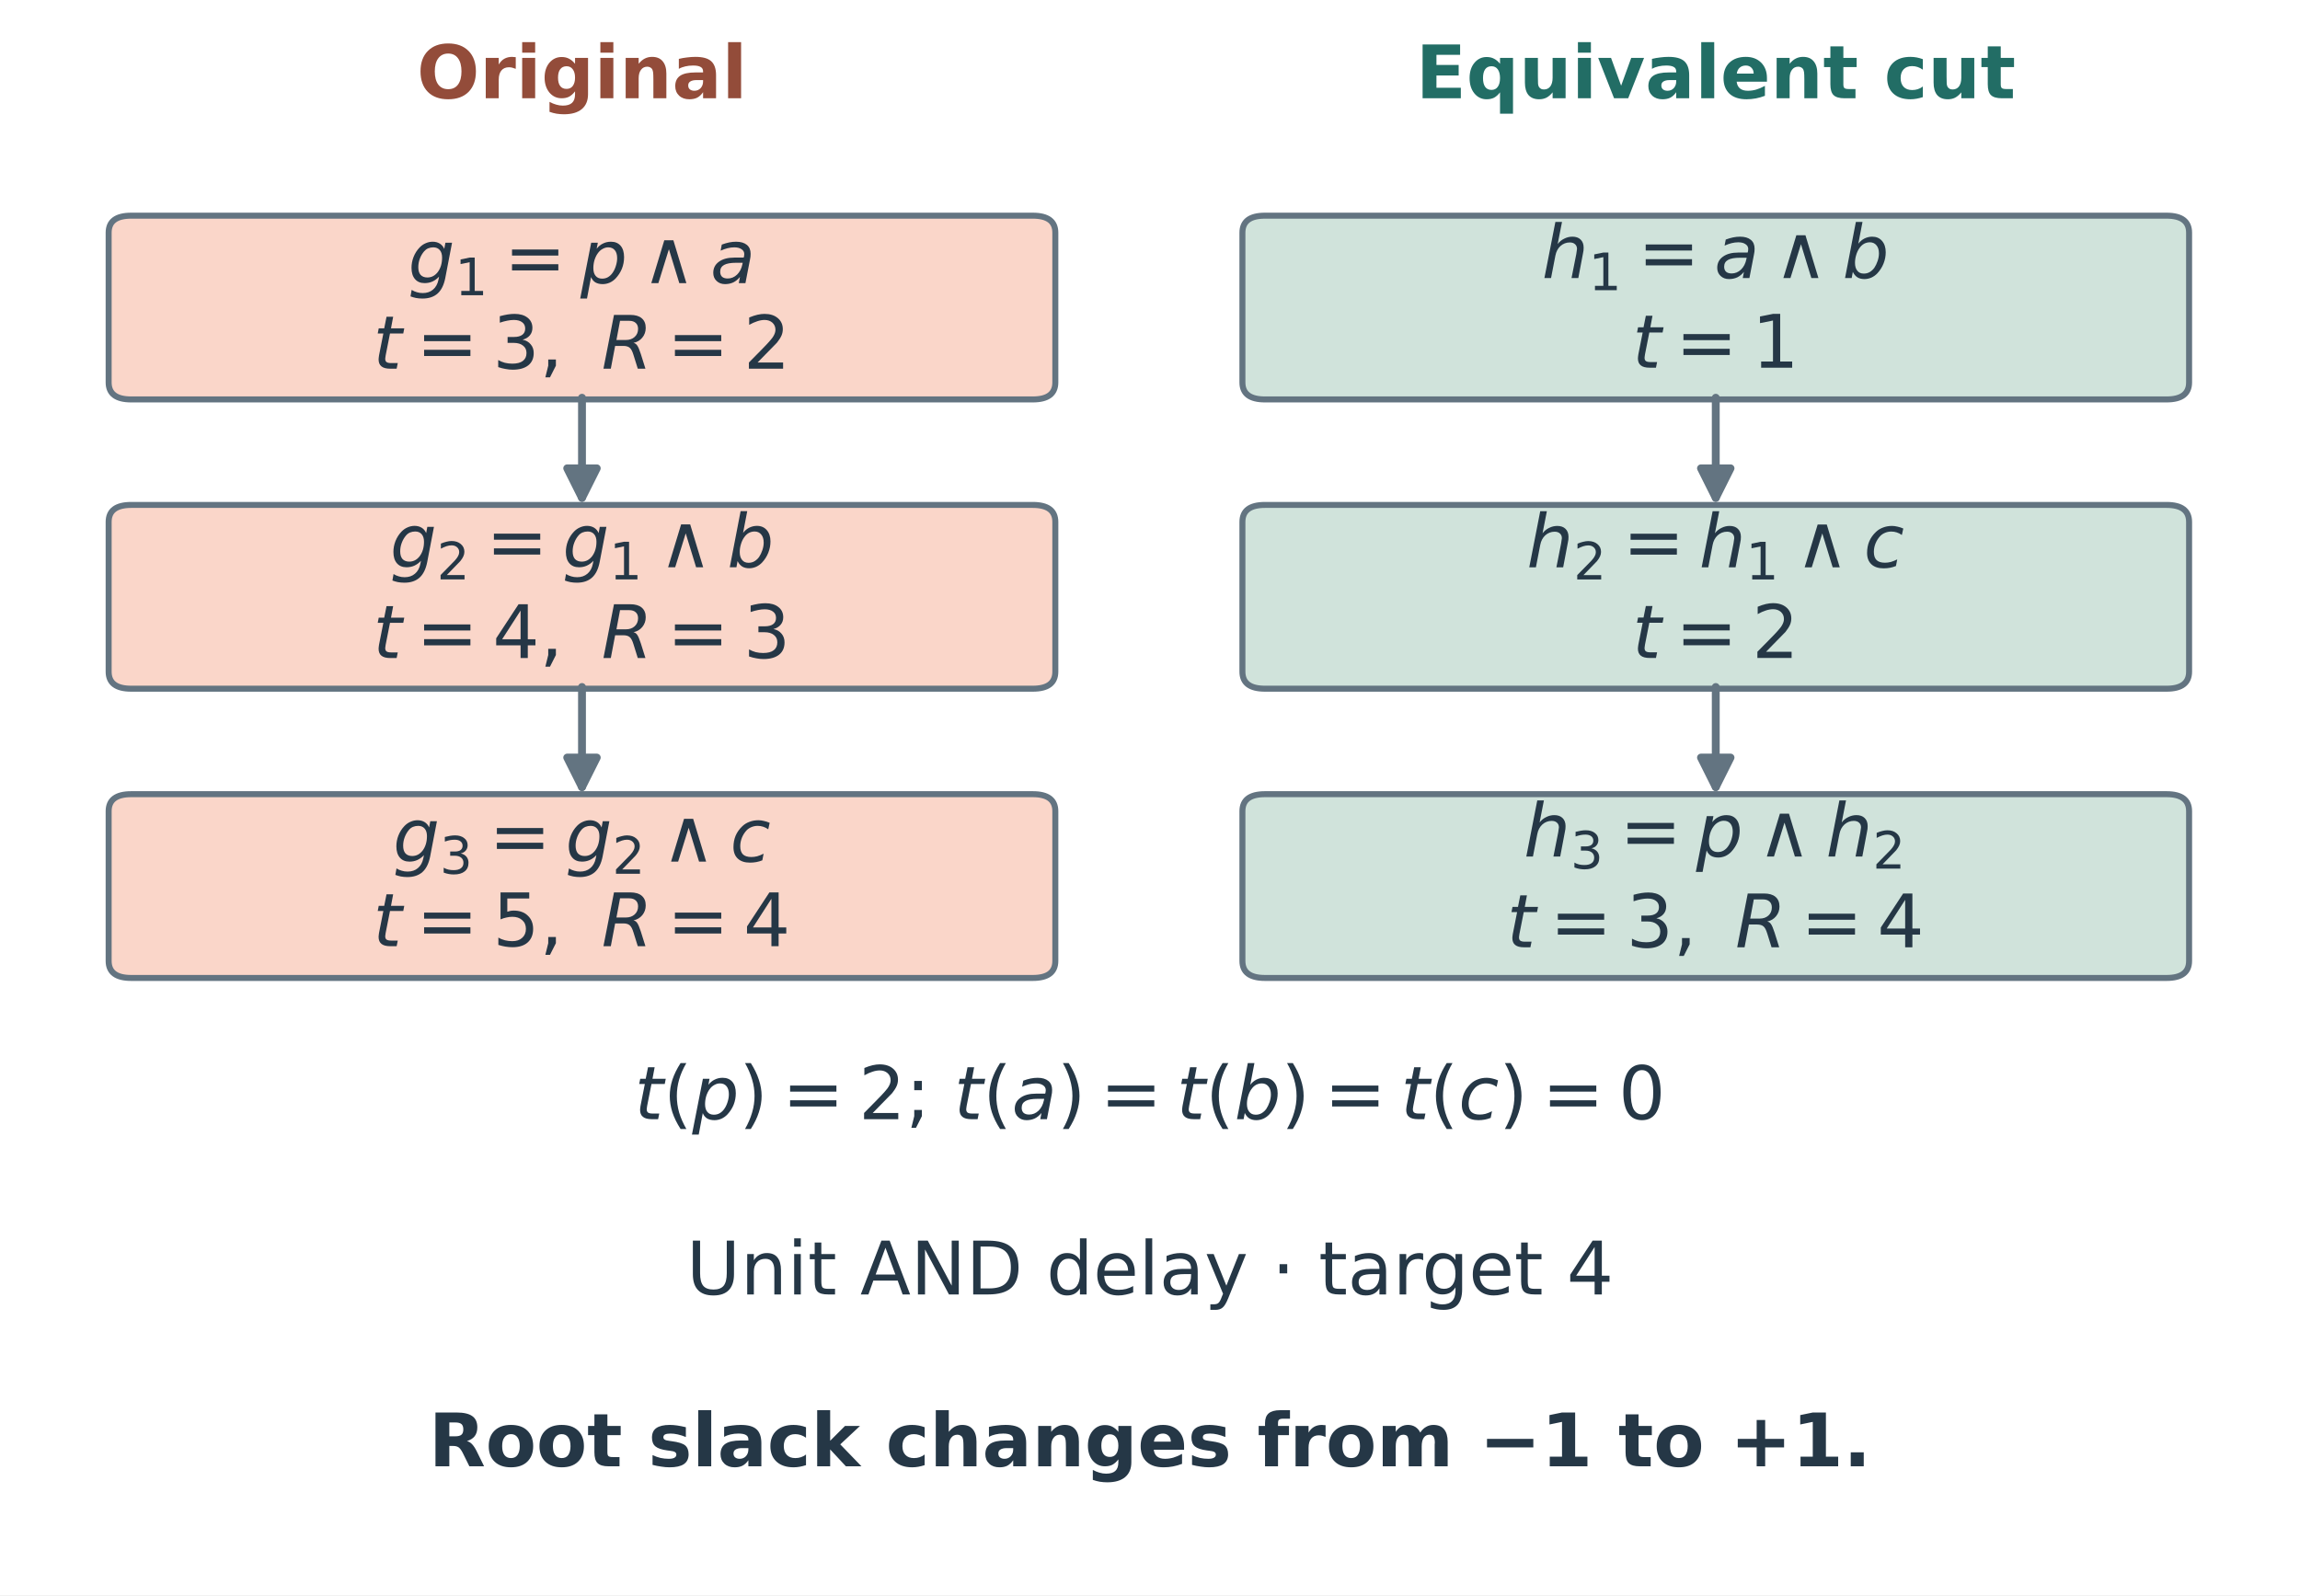
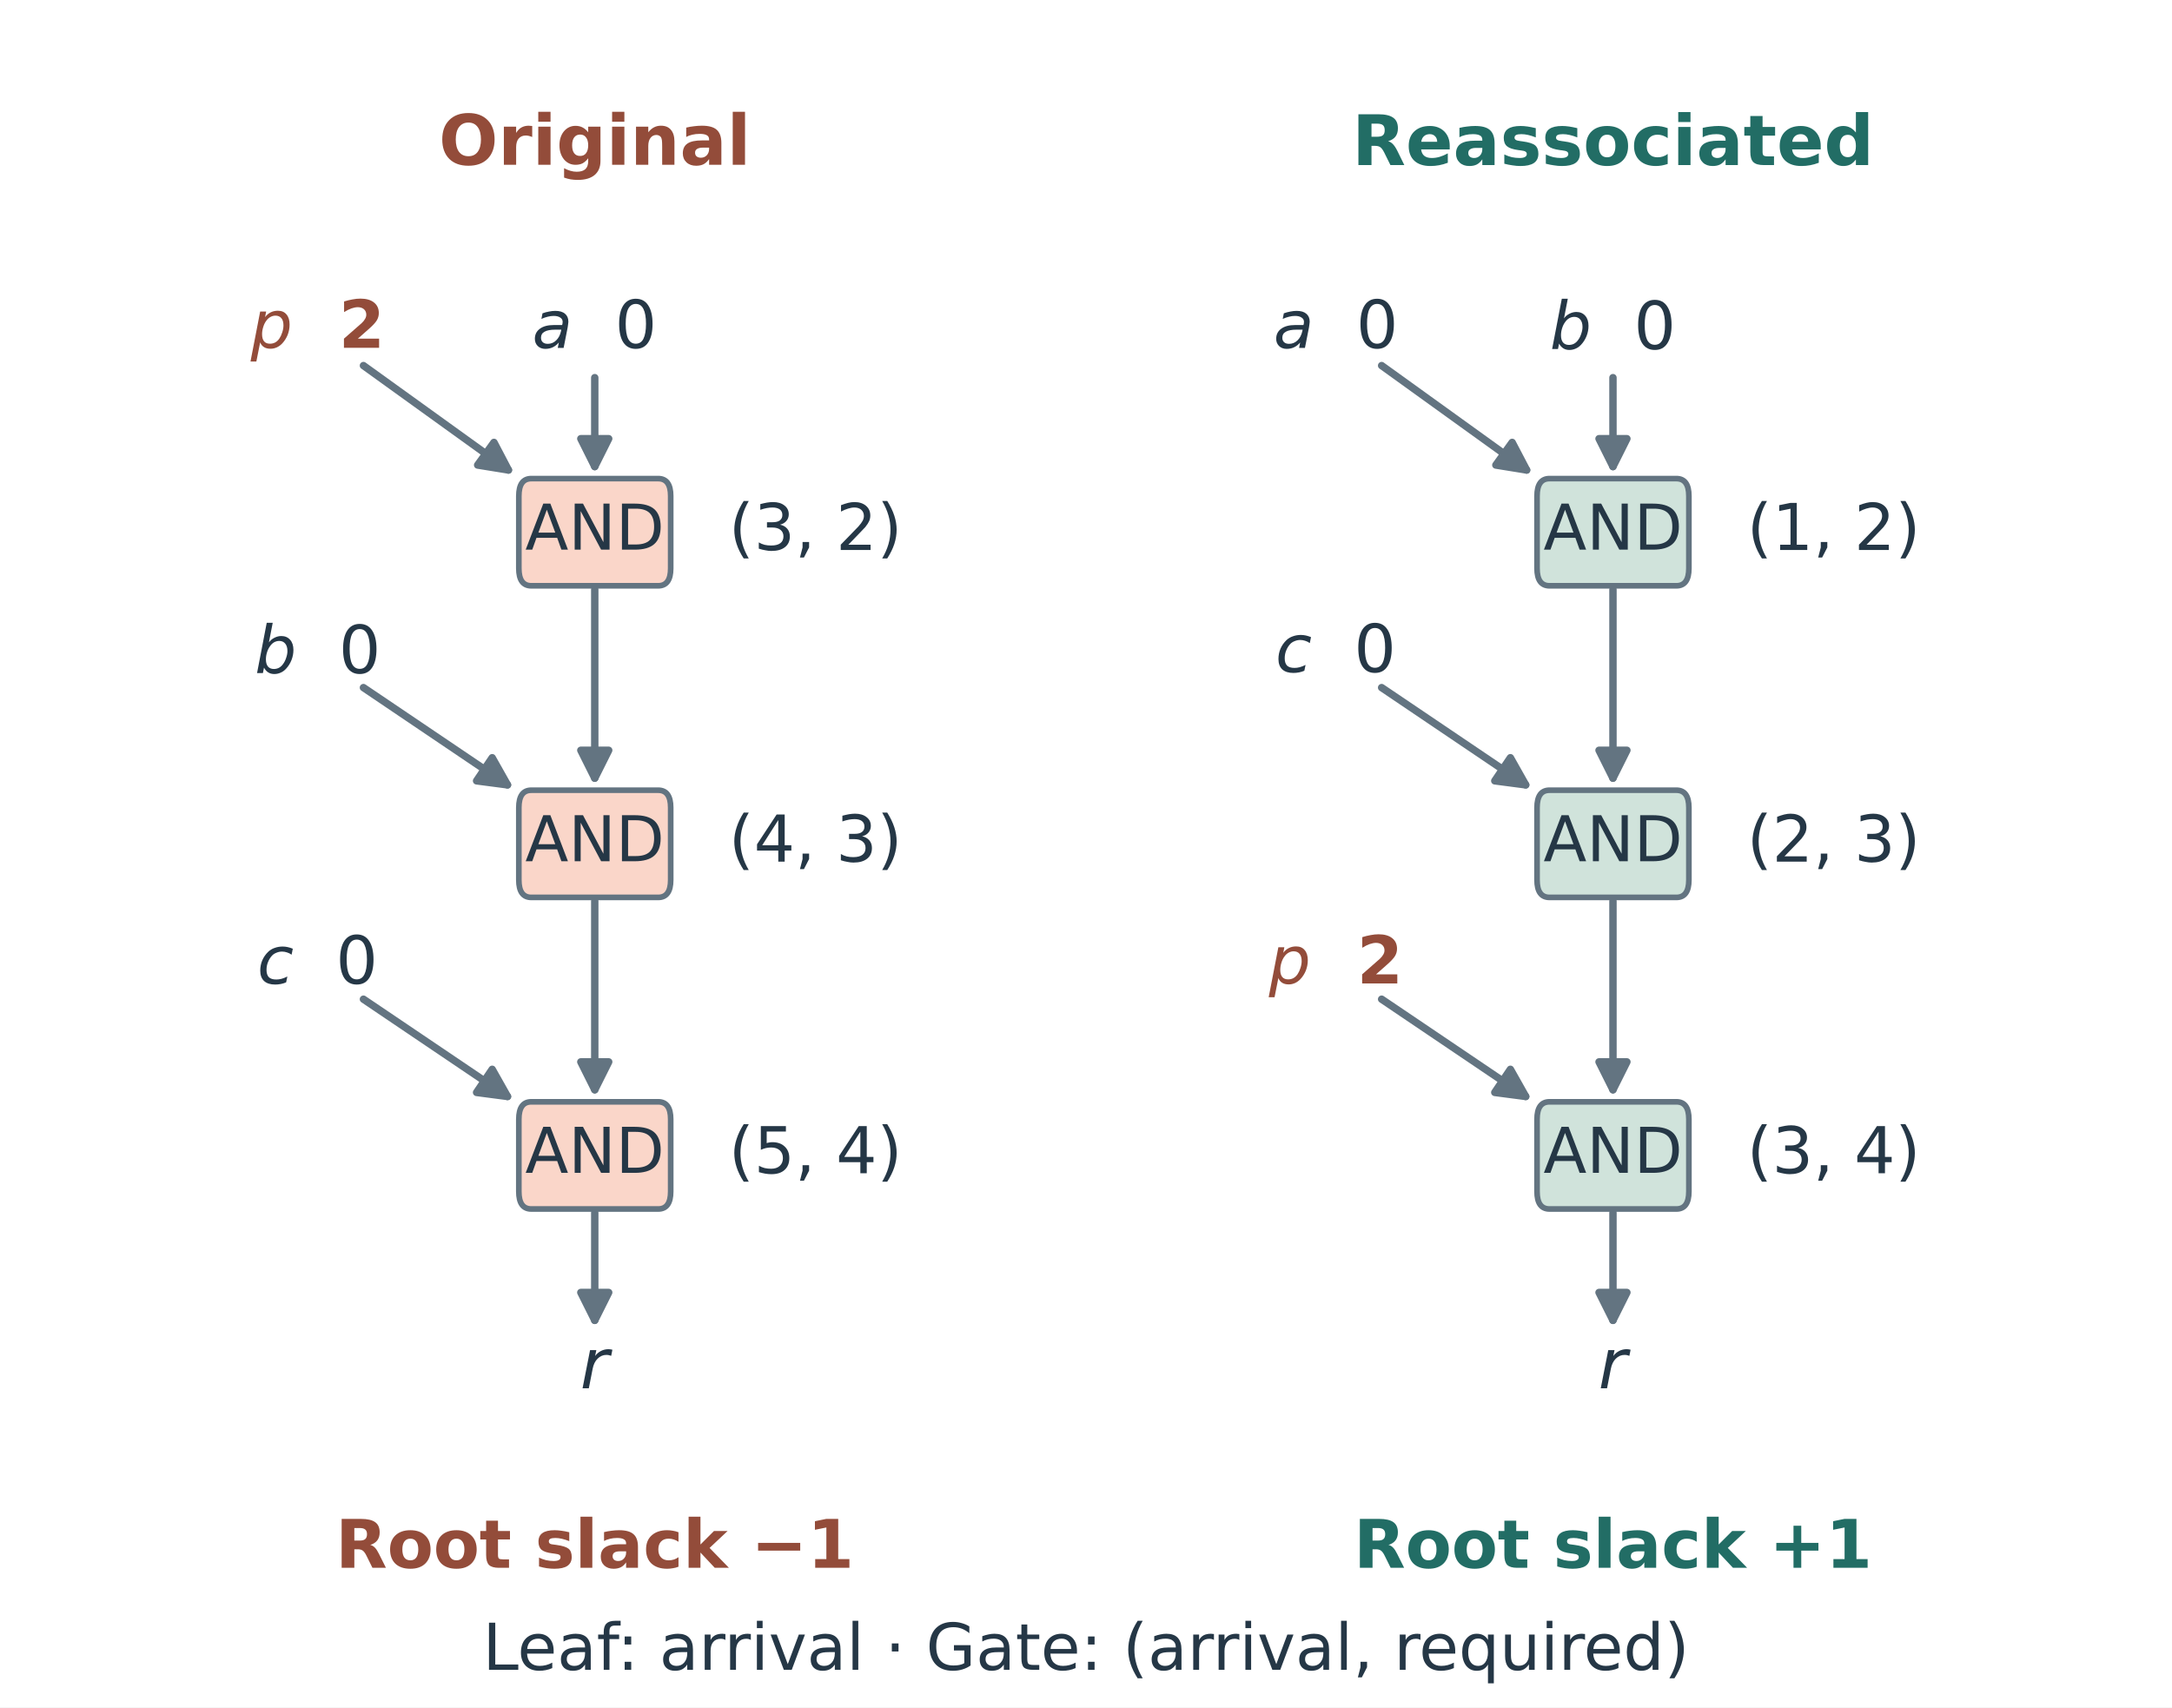
- <svg xmlns="http://www.w3.org/2000/svg" width="249.12pt" height="172.8pt" viewBox="0 0 249.12 172.8" version="1.1">
+ <svg xmlns="http://www.w3.org/2000/svg" width="249.12pt" height="195.84pt" viewBox="0 0 249.12 195.84" version="1.1">
  <defs>
    <style type="text/css">*{stroke-linejoin: round; stroke-linecap: butt}</style>
  </defs>
  <g id="figure_1">
    <g id="patch_1">
-       <path d="M 0 172.8  L 249.12 172.8  L 249.12 0  L 0 0  z " style="fill: #ffffff" />
+       <path d="M 0 195.84  L 249.12 195.84  L 249.12 0  L 0 0  z " style="fill: #ffffff" />
    </g>
    <g id="axes_1">
      <g id="patch_2">
-         <path d="M 14.21 43.269  L 111.865 43.269  Q 114.306 43.269 114.306 41.426  L 114.306 25.206  Q 114.306 23.363 111.865 23.363  L 14.21 23.363  Q 11.768 23.363 11.768 25.206  L 11.768 41.426  Q 11.768 43.269 14.21 43.269  z " clip-path="url(#p9efe5471da)" style="fill: #fad6c9; stroke: #637481; stroke-width: 0.65; stroke-linejoin: miter" />
+         <path d="M 41.685 41.932  Q 50.386 48.2 58.316 53.912  " clip-path="url(#p83d7dc2e26)" style="fill: none; stroke: #637481; stroke-width: 0.85; stroke-linecap: round" />
+         <path d="M 56.654 50.743  L 58.316 53.912  L 54.784 53.34  z " clip-path="url(#p83d7dc2e26)" style="fill: #637481; stroke: #637481; stroke-width: 0.85; stroke-linecap: round" />
      </g>
      <g id="patch_3">
-         <path d="M 63.037 43.085  Q 63.037 48.983 63.037 53.931  " clip-path="url(#p9efe5471da)" style="fill: none; stroke: #637481; stroke-width: 0.85; stroke-linecap: round" />
-         <path d="M 64.637 50.731  L 63.037 53.931  L 61.437 50.731  z " clip-path="url(#p9efe5471da)" style="fill: #637481; stroke: #637481; stroke-width: 0.85; stroke-linecap: round" />
+         <path d="M 68.217 43.316  Q 68.217 48.891 68.217 53.517  " clip-path="url(#p83d7dc2e26)" style="fill: none; stroke: #637481; stroke-width: 0.85; stroke-linecap: round" />
+         <path d="M 69.817 50.317  L 68.217 53.517  L 66.617 50.317  z " clip-path="url(#p83d7dc2e26)" style="fill: #637481; stroke: #637481; stroke-width: 0.85; stroke-linecap: round" />
      </g>
      <g id="patch_4">
-         <path d="M 14.21 74.604  L 111.865 74.604  Q 114.306 74.604 114.306 72.76  L 114.306 56.54  Q 114.306 54.697 111.865 54.697  L 14.21 54.697  Q 11.768 54.697 11.768 56.54  L 11.768 72.76  Q 11.768 74.604 14.21 74.604  z " clip-path="url(#p9efe5471da)" style="fill: #fad6c9; stroke: #637481; stroke-width: 0.65; stroke-linejoin: miter" />
+         <path d="M 41.685 78.868  Q 50.341 84.713 58.21 90.026  " clip-path="url(#p83d7dc2e26)" style="fill: none; stroke: #637481; stroke-width: 0.85; stroke-linecap: round" />
+         <path d="M 56.453 86.91  L 58.21 90.026  L 54.662 89.562  z " clip-path="url(#p83d7dc2e26)" style="fill: #637481; stroke: #637481; stroke-width: 0.85; stroke-linecap: round" />
      </g>
      <g id="patch_5">
-         <path d="M 63.037 74.419  Q 63.037 80.317 63.037 85.265  " clip-path="url(#p9efe5471da)" style="fill: none; stroke: #637481; stroke-width: 0.85; stroke-linecap: round" />
-         <path d="M 64.637 82.065  L 63.037 85.265  L 61.437 82.065  z " clip-path="url(#p9efe5471da)" style="fill: #637481; stroke: #637481; stroke-width: 0.85; stroke-linecap: round" />
+         <path d="M 68.217 67.62  Q 68.217 78.914 68.217 89.257  " clip-path="url(#p83d7dc2e26)" style="fill: none; stroke: #637481; stroke-width: 0.85; stroke-linecap: round" />
+         <path d="M 69.817 86.057  L 68.217 89.257  L 66.617 86.057  z " clip-path="url(#p83d7dc2e26)" style="fill: #637481; stroke: #637481; stroke-width: 0.85; stroke-linecap: round" />
      </g>
      <g id="patch_6">
-         <path d="M 14.21 105.938  L 111.865 105.938  Q 114.306 105.938 114.306 104.095  L 114.306 87.875  Q 114.306 86.031 111.865 86.031  L 14.21 86.031  Q 11.768 86.031 11.768 87.875  L 11.768 104.095  Q 11.768 105.938 14.21 105.938  z " clip-path="url(#p9efe5471da)" style="fill: #fad6c9; stroke: #637481; stroke-width: 0.65; stroke-linejoin: miter" />
+         <path d="M 41.685 114.608  Q 50.341 120.454 58.21 125.767  " clip-path="url(#p83d7dc2e26)" style="fill: none; stroke: #637481; stroke-width: 0.85; stroke-linecap: round" />
+         <path d="M 56.453 122.65  L 58.21 125.767  L 54.662 125.302  z " clip-path="url(#p83d7dc2e26)" style="fill: #637481; stroke: #637481; stroke-width: 0.85; stroke-linecap: round" />
      </g>
      <g id="patch_7">
-         <path d="M 137.011 43.269  L 234.666 43.269  Q 237.107 43.269 237.107 41.426  L 237.107 25.206  Q 237.107 23.363 234.666 23.363  L 137.011 23.363  Q 134.57 23.363 134.57 25.206  L 134.57 41.426  Q 134.57 43.269 137.011 43.269  z " clip-path="url(#p9efe5471da)" style="fill: #d0e3db; stroke: #637481; stroke-width: 0.65; stroke-linejoin: miter" />
+         <path d="M 68.217 103.36  Q 68.217 114.655 68.217 124.998  " clip-path="url(#p83d7dc2e26)" style="fill: none; stroke: #637481; stroke-width: 0.85; stroke-linecap: round" />
+         <path d="M 69.817 121.798  L 68.217 124.998  L 66.617 121.798  z " clip-path="url(#p83d7dc2e26)" style="fill: #637481; stroke: #637481; stroke-width: 0.85; stroke-linecap: round" />
      </g>
      <g id="patch_8">
-         <path d="M 185.839 43.085  Q 185.839 48.983 185.839 53.931  " clip-path="url(#p9efe5471da)" style="fill: none; stroke: #637481; stroke-width: 0.85; stroke-linecap: round" />
-         <path d="M 187.439 50.731  L 185.839 53.931  L 184.239 50.731  z " clip-path="url(#p9efe5471da)" style="fill: #637481; stroke: #637481; stroke-width: 0.85; stroke-linecap: round" />
+         <path d="M 68.217 139.101  Q 68.217 145.749 68.217 151.446  " clip-path="url(#p83d7dc2e26)" style="fill: none; stroke: #637481; stroke-width: 0.85; stroke-linecap: round" />
+         <path d="M 69.817 148.246  L 68.217 151.446  L 66.617 148.246  z " clip-path="url(#p83d7dc2e26)" style="fill: #637481; stroke: #637481; stroke-width: 0.85; stroke-linecap: round" />
      </g>
      <g id="patch_9">
-         <path d="M 137.011 74.604  L 234.666 74.604  Q 237.107 74.604 237.107 72.76  L 237.107 56.54  Q 237.107 54.697 234.666 54.697  L 137.011 54.697  Q 134.57 54.697 134.57 56.54  L 134.57 72.76  Q 134.57 74.604 137.011 74.604  z " clip-path="url(#p9efe5471da)" style="fill: #d0e3db; stroke: #637481; stroke-width: 0.65; stroke-linejoin: miter" />
+         <path d="M 60.944 67.191  L 75.49 67.191  Q 76.925 67.191 76.925 65.189  L 76.925 56.897  Q 76.925 54.896 75.49 54.896  L 60.944 54.896  Q 59.509 54.896 59.509 56.897  L 59.509 65.189  Q 59.509 67.191 60.944 67.191  z " clip-path="url(#p83d7dc2e26)" style="fill: #fad6c9; stroke: #637481; stroke-width: 0.65; stroke-linejoin: miter" />
      </g>
      <g id="patch_10">
-         <path d="M 185.839 74.419  Q 185.839 80.317 185.839 85.265  " clip-path="url(#p9efe5471da)" style="fill: none; stroke: #637481; stroke-width: 0.85; stroke-linecap: round" />
-         <path d="M 187.439 82.065  L 185.839 85.265  L 184.239 82.065  z " clip-path="url(#p9efe5471da)" style="fill: #637481; stroke: #637481; stroke-width: 0.85; stroke-linecap: round" />
+         <path d="M 60.944 102.932  L 75.49 102.932  Q 76.925 102.932 76.925 100.93  L 76.925 92.638  Q 76.925 90.637 75.49 90.637  L 60.944 90.637  Q 59.509 90.637 59.509 92.638  L 59.509 100.93  Q 59.509 102.932 60.944 102.932  z " clip-path="url(#p83d7dc2e26)" style="fill: #fad6c9; stroke: #637481; stroke-width: 0.65; stroke-linejoin: miter" />
      </g>
      <g id="patch_11">
-         <path d="M 137.011 105.938  L 234.666 105.938  Q 237.107 105.938 237.107 104.095  L 237.107 87.875  Q 237.107 86.031 234.666 86.031  L 137.011 86.031  Q 134.57 86.031 134.57 87.875  L 134.57 104.095  Q 134.57 105.938 137.011 105.938  z " clip-path="url(#p9efe5471da)" style="fill: #d0e3db; stroke: #637481; stroke-width: 0.65; stroke-linejoin: miter" />
+         <path d="M 60.944 138.672  L 75.49 138.672  Q 76.925 138.672 76.925 136.671  L 76.925 128.379  Q 76.925 126.378 75.49 126.378  L 60.944 126.378  Q 59.509 126.378 59.509 128.379  L 59.509 136.671  Q 59.509 138.672 60.944 138.672  z " clip-path="url(#p83d7dc2e26)" style="fill: #fad6c9; stroke: #637481; stroke-width: 0.65; stroke-linejoin: miter" />
      </g>
      <g id="text_1">
-         <text style="font-weight: 700; font-size: 8px; font-family: 'DejaVu Sans'; text-anchor: middle; fill: #934c3a" x="63.037" y="10.644" transform="rotate(-0 63.03733 10.64448)">Original</text>
+         <text style="font-weight: 700; font-size: 8px; font-family: 'DejaVu Sans'; text-anchor: middle; fill: #934c3a" x="68.217" y="18.901" transform="rotate(-0 68.21697 18.90099)">Original</text>
      </g>
      <g id="text_2">
-         <text style="font-weight: 700; font-size: 8px; font-family: 'DejaVu Sans'; text-anchor: middle; fill: #226d65" x="185.839" y="10.644" transform="rotate(-0 185.8385 10.64448)">Equivalent cut</text>
+         <g style="fill: #934c3a" transform="translate(28.74599 40.2509)">
+           <text>
+             <tspan x="0" y="-0.359" style="font-style: oblique; font-size: 7.6px; font-family: 'DejaVu Sans'; fill: #934c3a">p</tspan>
+             <tspan x="4.82" y="-0.359" style="font-weight: 700; font-size: 7.6px; font-family: 'DejaVu Sans'; fill: #934c3a"> </tspan>
+             <tspan x="7.464" y="-0.359" style="font-weight: 700; font-size: 7.6px; font-family: 'DejaVu Sans'; fill: #934c3a"> </tspan>
+             <tspan x="10.108" y="-0.359" style="font-weight: 700; font-size: 7.6px; font-family: 'DejaVu Sans'; fill: #934c3a">2</tspan>
+           </text>
+         </g>
      </g>
      <g id="text_3">
-         <g style="fill: #253746" transform="translate(44.19732 31.02796)">
-           <text>
-             <tspan x="0" y="-0.359" style="font-style: oblique; font-size: 8px; font-family: 'DejaVu Sans'; fill: #253746">g</tspan>
-             <tspan x="18.68" y="-0.359" style="font-style: oblique; font-size: 8px; font-family: 'DejaVu Sans'; fill: #253746">p</tspan>
-             <tspan x="32.731" y="-0.359" style="font-style: oblique; font-size: 8px; font-family: 'DejaVu Sans'; fill: #253746">a</tspan>
-             <tspan x="5.078" y="0.953" style="font-size: 5.6px; font-family: 'DejaVu Sans'; fill: #253746">1</tspan>
-             <tspan x="10.418" y="-0.359" style="font-size: 8px; font-family: 'DejaVu Sans'; fill: #253746">=</tspan>
-             <tspan x="25.317" y="-0.359" style="font-size: 8px; font-family: 'DejaVu Sans'; fill: #253746">∧</tspan>
-           </text>
-         </g>
-         <g style="fill: #253746" transform="translate(40.39733 40.00247)">
-           <text>
-             <tspan x="0" y="-0.062" style="font-style: oblique; font-size: 8px; font-family: 'DejaVu Sans'; fill: #253746">t</tspan>
-             <tspan x="24.746" y="-0.062" style="font-style: oblique; font-size: 8px; font-family: 'DejaVu Sans'; fill: #253746">R</tspan>
-             <tspan x="4.695" y="-0.062" style="font-size: 8px; font-family: 'DejaVu Sans'; fill: #253746">=</tspan>
-             <tspan x="12.957" y="-0.062" style="font-size: 8px; font-family: 'DejaVu Sans'; fill: #253746">3</tspan>
-             <tspan x="18.047" y="-0.062" style="font-size: 8px; font-family: 'DejaVu Sans'; fill: #253746">,</tspan>
-             <tspan x="31.863" y="-0.062" style="font-size: 8px; font-family: 'DejaVu Sans'; fill: #253746">=</tspan>
-             <tspan x="40.125" y="-0.062" style="font-size: 8px; font-family: 'DejaVu Sans'; fill: #253746">2</tspan>
+         <g style="fill: #253746" transform="translate(61.03497 40.26634)">
+           <text>
+             <tspan x="0" y="-0.359" style="font-style: oblique; font-size: 7.6px; font-family: 'DejaVu Sans'; fill: #253746">a</tspan>
+             <tspan x="4.653" y="-0.359" style="font-size: 7.6px; font-family: 'DejaVu Sans'; fill: #253746"> </tspan>
+             <tspan x="7.067" y="-0.359" style="font-size: 7.6px; font-family: 'DejaVu Sans'; fill: #253746"> </tspan>
+             <tspan x="9.481" y="-0.359" style="font-size: 7.6px; font-family: 'DejaVu Sans'; fill: #253746">0</tspan>
          </text>
        </g>
      </g>
      <g id="text_4">
-         <g style="fill: #253746" transform="translate(42.23732 62.37112)">
-           <text>
-             <tspan x="0" y="-0.922" style="font-style: oblique; font-size: 8px; font-family: 'DejaVu Sans'; fill: #253746">g</tspan>
-             <tspan x="18.68" y="-0.922" style="font-style: oblique; font-size: 8px; font-family: 'DejaVu Sans'; fill: #253746">g</tspan>
-             <tspan x="36.513" y="-0.922" style="font-style: oblique; font-size: 8px; font-family: 'DejaVu Sans'; fill: #253746">b</tspan>
-             <tspan x="5.078" y="0.391" style="font-size: 5.6px; font-family: 'DejaVu Sans'; fill: #253746">2</tspan>
-             <tspan x="23.758" y="0.391" style="font-size: 5.6px; font-family: 'DejaVu Sans'; fill: #253746">1</tspan>
-             <tspan x="10.418" y="-0.922" style="font-size: 8px; font-family: 'DejaVu Sans'; fill: #253746">=</tspan>
-             <tspan x="29.098" y="-0.922" style="font-size: 8px; font-family: 'DejaVu Sans'; fill: #253746">∧</tspan>
-           </text>
-         </g>
-         <g style="fill: #253746" transform="translate(40.39733 71.34561)">
-           <text>
-             <tspan x="0" y="-0.062" style="font-style: oblique; font-size: 8px; font-family: 'DejaVu Sans'; fill: #253746">t</tspan>
-             <tspan x="24.746" y="-0.062" style="font-style: oblique; font-size: 8px; font-family: 'DejaVu Sans'; fill: #253746">R</tspan>
-             <tspan x="4.695" y="-0.062" style="font-size: 8px; font-family: 'DejaVu Sans'; fill: #253746">=</tspan>
-             <tspan x="12.957" y="-0.062" style="font-size: 8px; font-family: 'DejaVu Sans'; fill: #253746">4</tspan>
-             <tspan x="18.047" y="-0.062" style="font-size: 8px; font-family: 'DejaVu Sans'; fill: #253746">,</tspan>
-             <tspan x="31.863" y="-0.062" style="font-size: 8px; font-family: 'DejaVu Sans'; fill: #253746">=</tspan>
-             <tspan x="40.125" y="-0.062" style="font-size: 8px; font-family: 'DejaVu Sans'; fill: #253746">3</tspan>
+         <g style="fill: #253746" transform="translate(29.20199 77.43677)">
+           <text>
+             <tspan x="0" y="-0.234" style="font-style: oblique; font-size: 7.6px; font-family: 'DejaVu Sans'; fill: #253746">b</tspan>
+             <tspan x="4.82" y="-0.234" style="font-size: 7.6px; font-family: 'DejaVu Sans'; fill: #253746"> </tspan>
+             <tspan x="7.234" y="-0.234" style="font-size: 7.6px; font-family: 'DejaVu Sans'; fill: #253746"> </tspan>
+             <tspan x="9.648" y="-0.234" style="font-size: 7.6px; font-family: 'DejaVu Sans'; fill: #253746">0</tspan>
          </text>
        </g>
      </g>
      <g id="text_5">
-         <g style="fill: #253746" transform="translate(42.55732 93.69676)">
-           <text>
-             <tspan x="0" y="-0.359" style="font-style: oblique; font-size: 8px; font-family: 'DejaVu Sans'; fill: #253746">g</tspan>
-             <tspan x="18.68" y="-0.359" style="font-style: oblique; font-size: 8px; font-family: 'DejaVu Sans'; fill: #253746">g</tspan>
-             <tspan x="36.513" y="-0.359" style="font-style: oblique; font-size: 8px; font-family: 'DejaVu Sans'; fill: #253746">c</tspan>
-             <tspan x="5.078" y="0.953" style="font-size: 5.6px; font-family: 'DejaVu Sans'; fill: #253746">3</tspan>
-             <tspan x="23.758" y="0.953" style="font-size: 5.6px; font-family: 'DejaVu Sans'; fill: #253746">2</tspan>
-             <tspan x="10.418" y="-0.359" style="font-size: 8px; font-family: 'DejaVu Sans'; fill: #253746">=</tspan>
-             <tspan x="29.098" y="-0.359" style="font-size: 8px; font-family: 'DejaVu Sans'; fill: #253746">∧</tspan>
-           </text>
-         </g>
-         <g style="fill: #253746" transform="translate(40.39733 102.6713)">
-           <text>
-             <tspan x="0" y="-0.172" style="font-style: oblique; font-size: 8px; font-family: 'DejaVu Sans'; fill: #253746">t</tspan>
-             <tspan x="24.746" y="-0.172" style="font-style: oblique; font-size: 8px; font-family: 'DejaVu Sans'; fill: #253746">R</tspan>
-             <tspan x="4.695" y="-0.172" style="font-size: 8px; font-family: 'DejaVu Sans'; fill: #253746">=</tspan>
-             <tspan x="12.957" y="-0.172" style="font-size: 8px; font-family: 'DejaVu Sans'; fill: #253746">5</tspan>
-             <tspan x="18.047" y="-0.172" style="font-size: 8px; font-family: 'DejaVu Sans'; fill: #253746">,</tspan>
-             <tspan x="31.863" y="-0.172" style="font-size: 8px; font-family: 'DejaVu Sans'; fill: #253746">=</tspan>
-             <tspan x="40.125" y="-0.172" style="font-size: 8px; font-family: 'DejaVu Sans'; fill: #253746">4</tspan>
+         <g style="fill: #253746" transform="translate(29.50599 113.1776)">
+           <text>
+             <tspan x="0" y="-0.359" style="font-style: oblique; font-size: 7.6px; font-family: 'DejaVu Sans'; fill: #253746">c</tspan>
+             <tspan x="4.175" y="-0.359" style="font-size: 7.6px; font-family: 'DejaVu Sans'; fill: #253746"> </tspan>
+             <tspan x="6.589" y="-0.359" style="font-size: 7.6px; font-family: 'DejaVu Sans'; fill: #253746"> </tspan>
+             <tspan x="9.003" y="-0.359" style="font-size: 7.6px; font-family: 'DejaVu Sans'; fill: #253746">0</tspan>
          </text>
        </g>
      </g>
      <g id="text_6">
-         <g style="fill: #253746" transform="translate(166.9985 31.04422)">
-           <text>
-             <tspan x="0" y="-0.922" style="font-style: oblique; font-size: 8px; font-family: 'DejaVu Sans'; fill: #253746">h</tspan>
-             <tspan x="18.672" y="-0.922" style="font-style: oblique; font-size: 8px; font-family: 'DejaVu Sans'; fill: #253746">a</tspan>
-             <tspan x="32.547" y="-0.922" style="font-style: oblique; font-size: 8px; font-family: 'DejaVu Sans'; fill: #253746">b</tspan>
-             <tspan x="5.07" y="0.391" style="font-size: 5.6px; font-family: 'DejaVu Sans'; fill: #253746">1</tspan>
-             <tspan x="10.411" y="-0.922" style="font-size: 8px; font-family: 'DejaVu Sans'; fill: #253746">=</tspan>
-             <tspan x="25.133" y="-0.922" style="font-size: 8px; font-family: 'DejaVu Sans'; fill: #253746">∧</tspan>
-           </text>
-         </g>
-         <g style="fill: #253746" transform="translate(176.7985 40.00247)">
-           <text>
-             <tspan x="0" y="-0.172" style="font-style: oblique; font-size: 8px; font-family: 'DejaVu Sans'; fill: #253746">t</tspan>
-             <tspan x="4.695" y="-0.172" style="font-size: 8px; font-family: 'DejaVu Sans'; fill: #253746">=</tspan>
-             <tspan x="12.957" y="-0.172" style="font-size: 8px; font-family: 'DejaVu Sans'; fill: #253746">1</tspan>
-           </text>
-         </g>
+         <text style="font-size: 7.25px; font-family: 'DejaVu Sans'; text-anchor: middle; fill: #253746" x="68.217" y="63.044" transform="rotate(-0 68.21697 63.04387)">AND</text>
      </g>
      <g id="text_7">
-         <g style="fill: #253746" transform="translate(165.3585 62.37862)">
-           <text>
-             <tspan x="0" y="-0.922" style="font-style: oblique; font-size: 8px; font-family: 'DejaVu Sans'; fill: #253746">h</tspan>
-             <tspan x="18.672" y="-0.922" style="font-style: oblique; font-size: 8px; font-family: 'DejaVu Sans'; fill: #253746">h</tspan>
-             <tspan x="36.497" y="-0.922" style="font-style: oblique; font-size: 8px; font-family: 'DejaVu Sans'; fill: #253746">c</tspan>
-             <tspan x="5.07" y="0.391" style="font-size: 5.6px; font-family: 'DejaVu Sans'; fill: #253746">2</tspan>
-             <tspan x="23.743" y="0.391" style="font-size: 5.6px; font-family: 'DejaVu Sans'; fill: #253746">1</tspan>
-             <tspan x="10.411" y="-0.922" style="font-size: 8px; font-family: 'DejaVu Sans'; fill: #253746">=</tspan>
-             <tspan x="29.083" y="-0.922" style="font-size: 8px; font-family: 'DejaVu Sans'; fill: #253746">∧</tspan>
-           </text>
-         </g>
-         <g style="fill: #253746" transform="translate(176.7985 71.33687)">
-           <text>
-             <tspan x="0" y="-0.062" style="font-style: oblique; font-size: 8px; font-family: 'DejaVu Sans'; fill: #253746">t</tspan>
-             <tspan x="4.695" y="-0.062" style="font-size: 8px; font-family: 'DejaVu Sans'; fill: #253746">=</tspan>
-             <tspan x="12.957" y="-0.062" style="font-size: 8px; font-family: 'DejaVu Sans'; fill: #253746">2</tspan>
-           </text>
-         </g>
+         <text style="font-size: 7.25px; font-family: 'DejaVu Sans'; text-anchor: middle; fill: #253746" x="68.217" y="98.785" transform="rotate(-0 68.21697 98.78467)">AND</text>
      </g>
      <g id="text_8">
-         <g style="fill: #253746" transform="translate(165.0385 93.70552)">
-           <text>
-             <tspan x="0" y="-0.922" style="font-style: oblique; font-size: 8px; font-family: 'DejaVu Sans'; fill: #253746">h</tspan>
-             <tspan x="18.672" y="-0.922" style="font-style: oblique; font-size: 8px; font-family: 'DejaVu Sans'; fill: #253746">p</tspan>
-             <tspan x="32.723" y="-0.922" style="font-style: oblique; font-size: 8px; font-family: 'DejaVu Sans'; fill: #253746">h</tspan>
-             <tspan x="5.07" y="0.391" style="font-size: 5.6px; font-family: 'DejaVu Sans'; fill: #253746">3</tspan>
-             <tspan x="37.793" y="0.391" style="font-size: 5.6px; font-family: 'DejaVu Sans'; fill: #253746">2</tspan>
-             <tspan x="10.411" y="-0.922" style="font-size: 8px; font-family: 'DejaVu Sans'; fill: #253746">=</tspan>
-             <tspan x="25.309" y="-0.922" style="font-size: 8px; font-family: 'DejaVu Sans'; fill: #253746">∧</tspan>
-           </text>
-         </g>
-         <g style="fill: #253746" transform="translate(163.1985 102.68)">
-           <text>
-             <tspan x="0" y="-0.062" style="font-style: oblique; font-size: 8px; font-family: 'DejaVu Sans'; fill: #253746">t</tspan>
-             <tspan x="24.746" y="-0.062" style="font-style: oblique; font-size: 8px; font-family: 'DejaVu Sans'; fill: #253746">R</tspan>
-             <tspan x="4.695" y="-0.062" style="font-size: 8px; font-family: 'DejaVu Sans'; fill: #253746">=</tspan>
-             <tspan x="12.957" y="-0.062" style="font-size: 8px; font-family: 'DejaVu Sans'; fill: #253746">3</tspan>
-             <tspan x="18.047" y="-0.062" style="font-size: 8px; font-family: 'DejaVu Sans'; fill: #253746">,</tspan>
-             <tspan x="31.863" y="-0.062" style="font-size: 8px; font-family: 'DejaVu Sans'; fill: #253746">=</tspan>
-             <tspan x="40.125" y="-0.062" style="font-size: 8px; font-family: 'DejaVu Sans'; fill: #253746">4</tspan>
-           </text>
-         </g>
+         <text style="font-size: 7.25px; font-family: 'DejaVu Sans'; text-anchor: middle; fill: #253746" x="68.217" y="134.525" transform="rotate(-0 68.21697 134.5255)">AND</text>
      </g>
      <g id="text_9">
-         <g style="fill: #253746" transform="translate(68.72 122.1581)">
-           <text>
-             <tspan x="0" y="-0.922" style="font-style: oblique; font-size: 8px; font-family: 'DejaVu Sans'; fill: #253746">t</tspan>
-             <tspan x="6.258" y="-0.922" style="font-style: oblique; font-size: 8px; font-family: 'DejaVu Sans'; fill: #253746">p</tspan>
-             <tspan x="34.605" y="-0.922" style="font-style: oblique; font-size: 8px; font-family: 'DejaVu Sans'; fill: #253746">t</tspan>
-             <tspan x="40.863" y="-0.922" style="font-style: oblique; font-size: 8px; font-family: 'DejaVu Sans'; fill: #253746">a</tspan>
-             <tspan x="58.707" y="-0.922" style="font-style: oblique; font-size: 8px; font-family: 'DejaVu Sans'; fill: #253746">t</tspan>
-             <tspan x="64.965" y="-0.922" style="font-style: oblique; font-size: 8px; font-family: 'DejaVu Sans'; fill: #253746">b</tspan>
-             <tspan x="82.984" y="-0.922" style="font-style: oblique; font-size: 8px; font-family: 'DejaVu Sans'; fill: #253746">t</tspan>
-             <tspan x="89.242" y="-0.922" style="font-style: oblique; font-size: 8px; font-family: 'DejaVu Sans'; fill: #253746">c</tspan>
-             <tspan x="3.137" y="-0.922" style="font-size: 8px; font-family: 'DejaVu Sans'; fill: #253746">(</tspan>
-             <tspan x="11.336" y="-0.922" style="font-size: 8px; font-family: 'DejaVu Sans'; fill: #253746">)</tspan>
-             <tspan x="16.016" y="-0.922" style="font-size: 8px; font-family: 'DejaVu Sans'; fill: #253746">=</tspan>
-             <tspan x="24.277" y="-0.922" style="font-size: 8px; font-family: 'DejaVu Sans'; fill: #253746">2</tspan>
-             <tspan x="29.367" y="-0.922" style="font-size: 8px; font-family: 'DejaVu Sans'; fill: #253746">;</tspan>
-             <tspan x="32.062" y="-0.922" style="font-size: 8px; font-family: 'DejaVu Sans'; fill: #253746"> </tspan>
-             <tspan x="37.742" y="-0.922" style="font-size: 8px; font-family: 'DejaVu Sans'; fill: #253746">(</tspan>
-             <tspan x="45.766" y="-0.922" style="font-size: 8px; font-family: 'DejaVu Sans'; fill: #253746">)</tspan>
-             <tspan x="50.445" y="-0.922" style="font-size: 8px; font-family: 'DejaVu Sans'; fill: #253746">=</tspan>
-             <tspan x="61.844" y="-0.922" style="font-size: 8px; font-family: 'DejaVu Sans'; fill: #253746">(</tspan>
-             <tspan x="70.043" y="-0.922" style="font-size: 8px; font-family: 'DejaVu Sans'; fill: #253746">)</tspan>
-             <tspan x="74.723" y="-0.922" style="font-size: 8px; font-family: 'DejaVu Sans'; fill: #253746">=</tspan>
-             <tspan x="86.121" y="-0.922" style="font-size: 8px; font-family: 'DejaVu Sans'; fill: #253746">(</tspan>
-             <tspan x="93.641" y="-0.922" style="font-size: 8px; font-family: 'DejaVu Sans'; fill: #253746">)</tspan>
-             <tspan x="98.32" y="-0.922" style="font-size: 8px; font-family: 'DejaVu Sans'; fill: #253746">=</tspan>
-             <tspan x="106.582" y="-0.922" style="font-size: 8px; font-family: 'DejaVu Sans'; fill: #253746">0</tspan>
+         <g style="fill: #253746" transform="translate(66.53697 159.751)">
+           <text>
+             <tspan x="0" y="-0.516" style="font-style: oblique; font-size: 8px; font-family: 'DejaVu Sans'; fill: #253746">r</tspan>
          </text>
        </g>
      </g>
      <g id="text_10">
-         <text style="font-size: 8px; font-family: 'DejaVu Sans'; text-anchor: middle; fill: #253746" x="124.56" y="140.221" transform="rotate(-0 124.56 140.2214)">Unit AND delay · target 4</text>
+         <text style="font-size: 7.4px; font-family: 'DejaVu Sans'; text-anchor: start; fill: #253746" x="83.583" y="63.085" transform="rotate(-0 83.58325 63.08526)">(3, 2)</text>
      </g>
      <g id="text_11">
-         <text style="font-weight: 700; font-size: 8px; font-family: 'DejaVu Sans'; text-anchor: middle; fill: #253746" x="124.56" y="158.838" transform="rotate(-0 124.56 158.8378)">Root slack changes from −1 to +1.</text>
-       </g>
+         <text style="font-size: 7.4px; font-family: 'DejaVu Sans'; text-anchor: start; fill: #253746" x="83.583" y="98.826" transform="rotate(-0 83.58325 98.82606)">(4, 3)</text>
+       </g>
+       <g id="text_12">
+         <text style="font-size: 7.4px; font-family: 'DejaVu Sans'; text-anchor: start; fill: #253746" x="83.583" y="134.567" transform="rotate(-0 83.58325 134.5669)">(5, 4)</text>
+       </g>
+       <g id="text_13">
+         <text style="font-weight: 700; font-size: 7.7px; font-family: 'DejaVu Sans'; text-anchor: middle; fill: #934c3a" x="68.217" y="179.826" transform="rotate(-0 68.21697 179.826)">Root slack −1</text>
+       </g>
+     </g>
+     <g id="axes_2">
+       <g id="patch_12">
+         <path d="M 158.468 41.932  Q 167.169 48.2 175.099 53.912  " clip-path="url(#pa339f1bbdc)" style="fill: none; stroke: #637481; stroke-width: 0.85; stroke-linecap: round" />
+         <path d="M 173.438 50.743  L 175.099 53.912  L 171.568 53.34  z " clip-path="url(#pa339f1bbdc)" style="fill: #637481; stroke: #637481; stroke-width: 0.85; stroke-linecap: round" />
+       </g>
+       <g id="patch_13">
+         <path d="M 185.001 43.316  Q 185.001 48.891 185.001 53.517  " clip-path="url(#pa339f1bbdc)" style="fill: none; stroke: #637481; stroke-width: 0.85; stroke-linecap: round" />
+         <path d="M 186.601 50.317  L 185.001 53.517  L 183.401 50.317  z " clip-path="url(#pa339f1bbdc)" style="fill: #637481; stroke: #637481; stroke-width: 0.85; stroke-linecap: round" />
+       </g>
+       <g id="patch_14">
+         <path d="M 158.468 78.868  Q 167.125 84.713 174.993 90.026  " clip-path="url(#pa339f1bbdc)" style="fill: none; stroke: #637481; stroke-width: 0.85; stroke-linecap: round" />
+         <path d="M 173.237 86.91  L 174.993 90.026  L 171.446 89.562  z " clip-path="url(#pa339f1bbdc)" style="fill: #637481; stroke: #637481; stroke-width: 0.85; stroke-linecap: round" />
+       </g>
+       <g id="patch_15">
+         <path d="M 185.001 67.62  Q 185.001 78.914 185.001 89.257  " clip-path="url(#pa339f1bbdc)" style="fill: none; stroke: #637481; stroke-width: 0.85; stroke-linecap: round" />
+         <path d="M 186.601 86.057  L 185.001 89.257  L 183.401 86.057  z " clip-path="url(#pa339f1bbdc)" style="fill: #637481; stroke: #637481; stroke-width: 0.85; stroke-linecap: round" />
+       </g>
+       <g id="patch_16">
+         <path d="M 158.468 114.608  Q 167.125 120.454 174.993 125.767  " clip-path="url(#pa339f1bbdc)" style="fill: none; stroke: #637481; stroke-width: 0.85; stroke-linecap: round" />
+         <path d="M 173.237 122.65  L 174.993 125.767  L 171.446 125.302  z " clip-path="url(#pa339f1bbdc)" style="fill: #637481; stroke: #637481; stroke-width: 0.85; stroke-linecap: round" />
+       </g>
+       <g id="patch_17">
+         <path d="M 185.001 103.36  Q 185.001 114.655 185.001 124.998  " clip-path="url(#pa339f1bbdc)" style="fill: none; stroke: #637481; stroke-width: 0.85; stroke-linecap: round" />
+         <path d="M 186.601 121.798  L 185.001 124.998  L 183.401 121.798  z " clip-path="url(#pa339f1bbdc)" style="fill: #637481; stroke: #637481; stroke-width: 0.85; stroke-linecap: round" />
+       </g>
+       <g id="patch_18">
+         <path d="M 185.001 139.101  Q 185.001 145.749 185.001 151.446  " clip-path="url(#pa339f1bbdc)" style="fill: none; stroke: #637481; stroke-width: 0.85; stroke-linecap: round" />
+         <path d="M 186.601 148.246  L 185.001 151.446  L 183.401 148.246  z " clip-path="url(#pa339f1bbdc)" style="fill: #637481; stroke: #637481; stroke-width: 0.85; stroke-linecap: round" />
+       </g>
+       <g id="patch_19">
+         <path d="M 177.727 67.191  L 192.274 67.191  Q 193.708 67.191 193.708 65.189  L 193.708 56.897  Q 193.708 54.896 192.274 54.896  L 177.727 54.896  Q 176.293 54.896 176.293 56.897  L 176.293 65.189  Q 176.293 67.191 177.727 67.191  z " clip-path="url(#pa339f1bbdc)" style="fill: #d0e3db; stroke: #637481; stroke-width: 0.65; stroke-linejoin: miter" />
+       </g>
+       <g id="patch_20">
+         <path d="M 177.727 102.932  L 192.274 102.932  Q 193.708 102.932 193.708 100.93  L 193.708 92.638  Q 193.708 90.637 192.274 90.637  L 177.727 90.637  Q 176.293 90.637 176.293 92.638  L 176.293 100.93  Q 176.293 102.932 177.727 102.932  z " clip-path="url(#pa339f1bbdc)" style="fill: #d0e3db; stroke: #637481; stroke-width: 0.65; stroke-linejoin: miter" />
+       </g>
+       <g id="patch_21">
+         <path d="M 177.727 138.672  L 192.274 138.672  Q 193.708 138.672 193.708 136.671  L 193.708 128.379  Q 193.708 126.378 192.274 126.378  L 177.727 126.378  Q 176.293 126.378 176.293 128.379  L 176.293 136.671  Q 176.293 138.672 177.727 138.672  z " clip-path="url(#pa339f1bbdc)" style="fill: #d0e3db; stroke: #637481; stroke-width: 0.65; stroke-linejoin: miter" />
+       </g>
+       <g id="text_14">
+         <text style="font-weight: 700; font-size: 8px; font-family: 'DejaVu Sans'; text-anchor: middle; fill: #226d65" x="185.001" y="18.932" transform="rotate(-0 185.0007 18.93224)">Reassociated</text>
+       </g>
+       <g id="text_15">
+         <g style="fill: #253746" transform="translate(146.0617 40.26634)">
+           <text>
+             <tspan x="0" y="-0.359" style="font-style: oblique; font-size: 7.6px; font-family: 'DejaVu Sans'; fill: #253746">a</tspan>
+             <tspan x="4.653" y="-0.359" style="font-size: 7.6px; font-family: 'DejaVu Sans'; fill: #253746"> </tspan>
+             <tspan x="7.067" y="-0.359" style="font-size: 7.6px; font-family: 'DejaVu Sans'; fill: #253746"> </tspan>
+             <tspan x="9.481" y="-0.359" style="font-size: 7.6px; font-family: 'DejaVu Sans'; fill: #253746">0</tspan>
+           </text>
+         </g>
+       </g>
+       <g id="text_16">
+         <g style="fill: #253746" transform="translate(177.7427 40.26634)">
+           <text>
+             <tspan x="0" y="-0.234" style="font-style: oblique; font-size: 7.6px; font-family: 'DejaVu Sans'; fill: #253746">b</tspan>
+             <tspan x="4.82" y="-0.234" style="font-size: 7.6px; font-family: 'DejaVu Sans'; fill: #253746"> </tspan>
+             <tspan x="7.234" y="-0.234" style="font-size: 7.6px; font-family: 'DejaVu Sans'; fill: #253746"> </tspan>
+             <tspan x="9.648" y="-0.234" style="font-size: 7.6px; font-family: 'DejaVu Sans'; fill: #253746">0</tspan>
+           </text>
+         </g>
+       </g>
+       <g id="text_17">
+         <g style="fill: #253746" transform="translate(146.2897 77.43677)">
+           <text>
+             <tspan x="0" y="-0.359" style="font-style: oblique; font-size: 7.6px; font-family: 'DejaVu Sans'; fill: #253746">c</tspan>
+             <tspan x="4.175" y="-0.359" style="font-size: 7.6px; font-family: 'DejaVu Sans'; fill: #253746"> </tspan>
+             <tspan x="6.589" y="-0.359" style="font-size: 7.6px; font-family: 'DejaVu Sans'; fill: #253746"> </tspan>
+             <tspan x="9.003" y="-0.359" style="font-size: 7.6px; font-family: 'DejaVu Sans'; fill: #253746">0</tspan>
+           </text>
+         </g>
+       </g>
+       <g id="text_18">
+         <g style="fill: #934c3a" transform="translate(145.5297 113.1621)">
+           <text>
+             <tspan x="0" y="-0.359" style="font-style: oblique; font-size: 7.6px; font-family: 'DejaVu Sans'; fill: #934c3a">p</tspan>
+             <tspan x="4.82" y="-0.359" style="font-weight: 700; font-size: 7.6px; font-family: 'DejaVu Sans'; fill: #934c3a"> </tspan>
+             <tspan x="7.464" y="-0.359" style="font-weight: 700; font-size: 7.6px; font-family: 'DejaVu Sans'; fill: #934c3a"> </tspan>
+             <tspan x="10.108" y="-0.359" style="font-weight: 700; font-size: 7.6px; font-family: 'DejaVu Sans'; fill: #934c3a">2</tspan>
+           </text>
+         </g>
+       </g>
+       <g id="text_19">
+         <text style="font-size: 7.25px; font-family: 'DejaVu Sans'; text-anchor: middle; fill: #253746" x="185.001" y="63.044" transform="rotate(-0 185.0007 63.04387)">AND</text>
+       </g>
+       <g id="text_20">
+         <text style="font-size: 7.25px; font-family: 'DejaVu Sans'; text-anchor: middle; fill: #253746" x="185.001" y="98.785" transform="rotate(-0 185.0007 98.78467)">AND</text>
+       </g>
+       <g id="text_21">
+         <text style="font-size: 7.25px; font-family: 'DejaVu Sans'; text-anchor: middle; fill: #253746" x="185.001" y="134.525" transform="rotate(-0 185.0007 134.5255)">AND</text>
+       </g>
+       <g id="text_22">
+         <g style="fill: #253746" transform="translate(183.3207 159.751)">
+           <text>
+             <tspan x="0" y="-0.516" style="font-style: oblique; font-size: 8px; font-family: 'DejaVu Sans'; fill: #253746">r</tspan>
+           </text>
+         </g>
+       </g>
+       <g id="text_23">
+         <text style="font-size: 7.4px; font-family: 'DejaVu Sans'; text-anchor: start; fill: #253746" x="200.367" y="63.085" transform="rotate(-0 200.367 63.08526)">(1, 2)</text>
+       </g>
+       <g id="text_24">
+         <text style="font-size: 7.4px; font-family: 'DejaVu Sans'; text-anchor: start; fill: #253746" x="200.367" y="98.826" transform="rotate(-0 200.367 98.82606)">(2, 3)</text>
+       </g>
+       <g id="text_25">
+         <text style="font-size: 7.4px; font-family: 'DejaVu Sans'; text-anchor: start; fill: #253746" x="200.367" y="134.567" transform="rotate(-0 200.367 134.5669)">(3, 4)</text>
+       </g>
+       <g id="text_26">
+         <text style="font-weight: 700; font-size: 7.7px; font-family: 'DejaVu Sans'; text-anchor: middle; fill: #226d65" x="185.001" y="179.826" transform="rotate(-0 185.0007 179.826)">Root slack +1</text>
+       </g>
+     </g>
+     <g id="text_27">
+       <text style="font-size: 7.4px; font-family: 'DejaVu Sans'; text-anchor: middle; fill: #253746" x="124.56" y="191.532" transform="rotate(-0 124.56 191.5315)">Leaf: arrival · Gate: (arrival, required)</text>
    </g>
  </g>
  <defs>
-     <clipPath id="p9efe5471da">
-       <rect x="2.491" y="3.456" width="244.138" height="165.888" />
+     <clipPath id="p83d7dc2e26">
+       <rect x="14.947" y="19.584" width="102.442" height="142.963" />
+     </clipPath>
+     <clipPath id="pa339f1bbdc">
+       <rect x="131.731" y="19.584" width="102.442" height="142.963" />
    </clipPath>
  </defs>
</svg>
